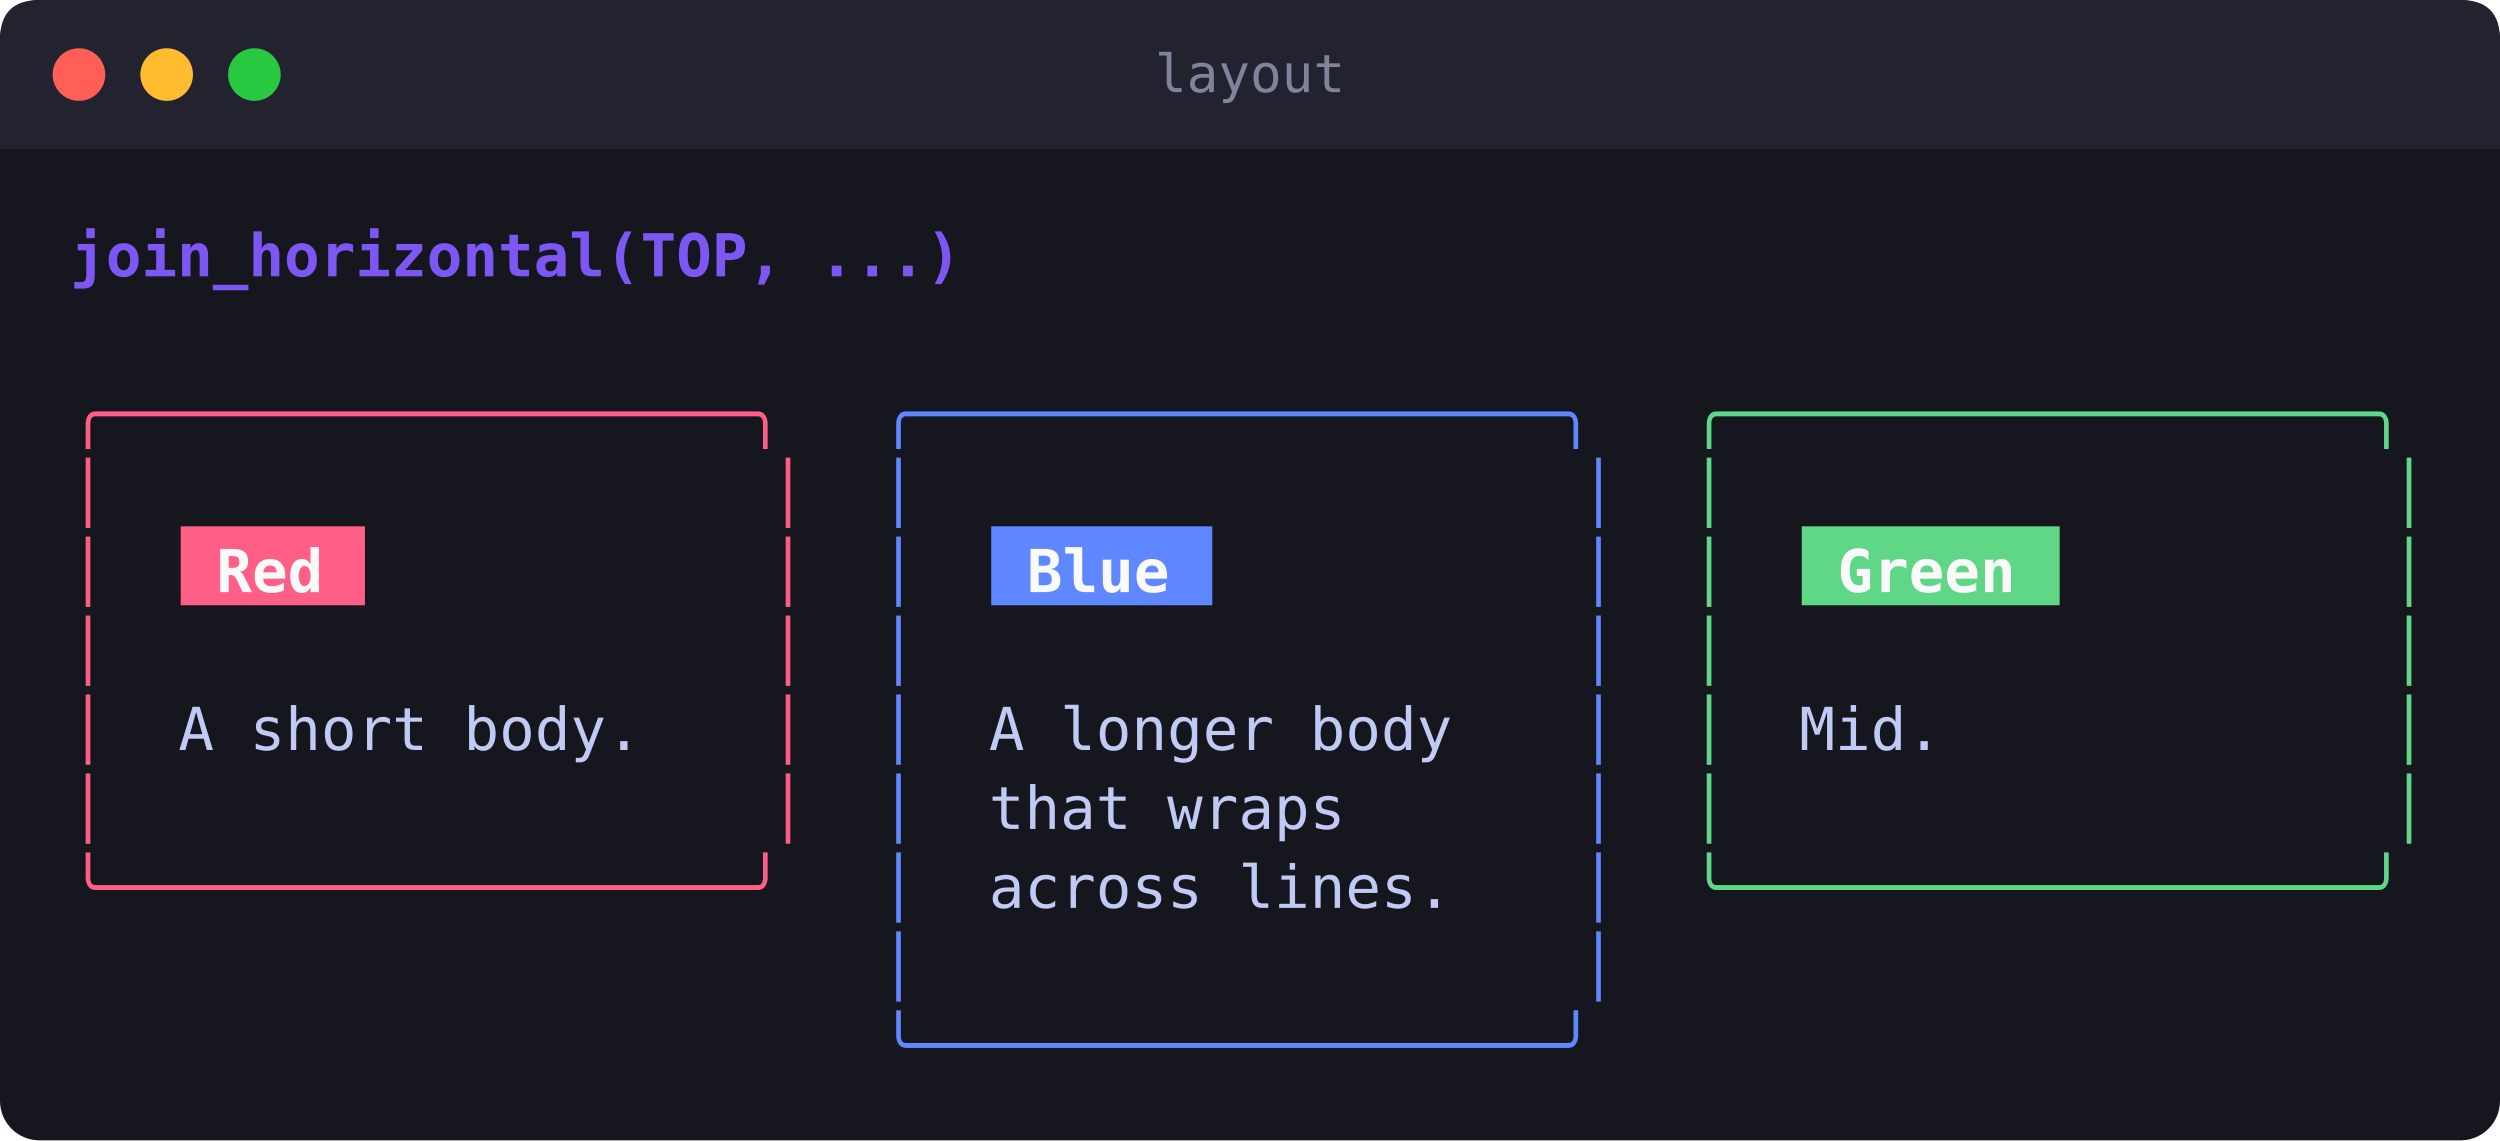
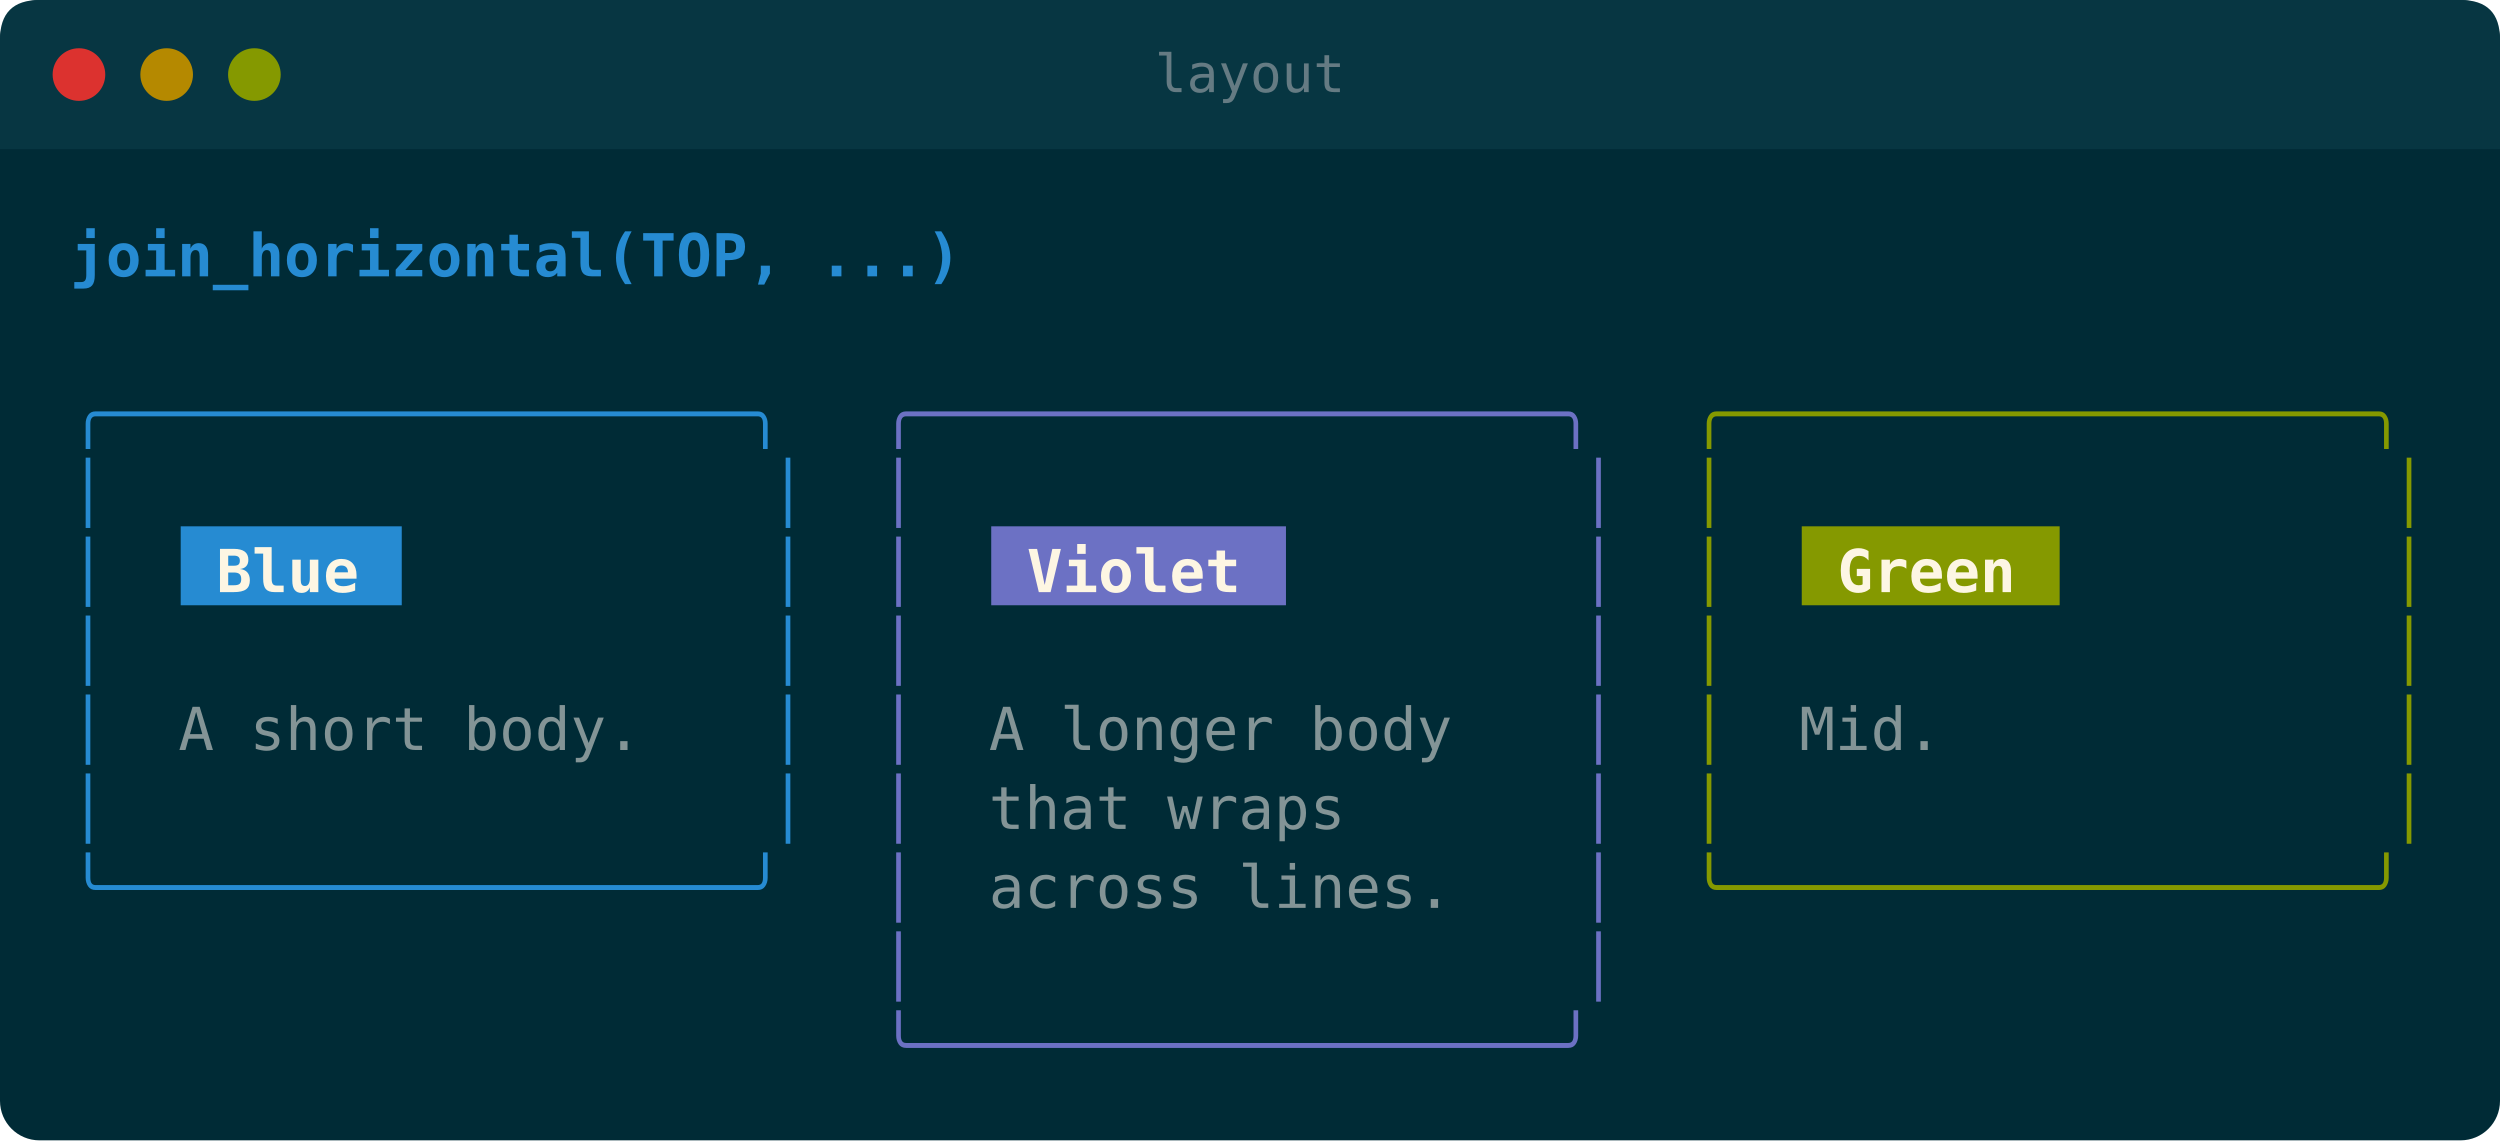
<svg xmlns="http://www.w3.org/2000/svg" width="570" height="260" viewBox="0 0 570 260" font-family="'SFMono-Regular', 'JetBrains Mono', 'Fira Code', 'Cascadia Code', Menlo, Consolas, 'DejaVu Sans Mono', monospace" font-size="13.5">
-   <rect x="0" y="0" width="570" height="260" rx="9.0" fill="#16161e" />
-   <path d="M0 9.0 Q0 0 9.0 0 H561.0 Q570 0 570 9.0 V34 H0 Z" fill="#22232f" />
-   <circle cx="18" cy="17" r="6" fill="#ff5f56" />
-   <circle cx="38" cy="17" r="6" fill="#febc2e" />
-   <circle cx="58" cy="17" r="6" fill="#28c840" />
-   <text x="285" y="21" text-anchor="middle" fill="#7f849c" font-size="12">layout</text>
+   <rect x="0" y="0" width="570" height="260" rx="9.0" fill="#002b36" />
+   <path d="M0 9.0 Q0 0 9.0 0 H561.0 Q570 0 570 9.0 V34 H0 Z" fill="#073642" />
+   <circle cx="18" cy="17" r="6" fill="#dc322f" />
+   <circle cx="38" cy="17" r="6" fill="#b58900" />
+   <circle cx="58" cy="17" r="6" fill="#859900" />
+   <text x="285" y="21" text-anchor="middle" fill="#657b83" font-size="12">layout</text>
  <text y="63.0" xml:space="preserve">
-     <tspan x="16.0" textLength="210.0" fill="#7d56f4" font-weight="bold">join_horizontal(TOP, ...)</tspan>
+     <tspan x="16.0" textLength="210.0" fill="#268bd2" font-weight="bold">join_horizontal(TOP, ...)</tspan>
  </text>
  <text y="99.0" xml:space="preserve">
-     <tspan x="16.0" textLength="168.0" fill="#ff5f87">╭──────────────────╮</tspan>
-     <tspan x="184.0" textLength="16.8" fill="#c0caf5">  </tspan>
-     <tspan x="200.8" textLength="168.0" fill="#5f87ff">╭──────────────────╮</tspan>
-     <tspan x="368.8" textLength="16.8" fill="#c0caf5">  </tspan>
-     <tspan x="385.6" textLength="168.0" fill="#5fd787">╭──────────────────╮</tspan>
+     <tspan x="16.0" textLength="168.0" fill="#268bd2">╭──────────────────╮</tspan>
+     <tspan x="184.0" textLength="16.8" fill="#839496">  </tspan>
+     <tspan x="200.8" textLength="168.0" fill="#6c71c4">╭──────────────────╮</tspan>
+     <tspan x="368.8" textLength="16.8" fill="#839496">  </tspan>
+     <tspan x="385.6" textLength="168.0" fill="#859900">╭──────────────────╮</tspan>
  </text>
  <text y="117.0" xml:space="preserve">
-     <tspan x="16.0" textLength="8.4" fill="#ff5f87">│</tspan>
-     <tspan x="24.4" textLength="151.2" fill="#c0caf5">                  </tspan>
-     <tspan x="175.6" textLength="8.4" fill="#ff5f87">│</tspan>
-     <tspan x="184.0" textLength="16.8" fill="#c0caf5">  </tspan>
-     <tspan x="200.8" textLength="8.4" fill="#5f87ff">│</tspan>
-     <tspan x="209.2" textLength="151.2" fill="#c0caf5">                  </tspan>
-     <tspan x="360.4" textLength="8.4" fill="#5f87ff">│</tspan>
-     <tspan x="368.8" textLength="16.8" fill="#c0caf5">  </tspan>
-     <tspan x="385.6" textLength="8.4" fill="#5fd787">│</tspan>
-     <tspan x="394.0" textLength="151.2" fill="#c0caf5">                  </tspan>
-     <tspan x="545.2" textLength="8.4" fill="#5fd787">│</tspan>
+     <tspan x="16.0" textLength="8.4" fill="#268bd2">│</tspan>
+     <tspan x="24.4" textLength="151.2" fill="#839496">                  </tspan>
+     <tspan x="175.6" textLength="8.4" fill="#268bd2">│</tspan>
+     <tspan x="184.0" textLength="16.8" fill="#839496">  </tspan>
+     <tspan x="200.8" textLength="8.4" fill="#6c71c4">│</tspan>
+     <tspan x="209.2" textLength="151.2" fill="#839496">                  </tspan>
+     <tspan x="360.4" textLength="8.4" fill="#6c71c4">│</tspan>
+     <tspan x="368.8" textLength="16.8" fill="#839496">  </tspan>
+     <tspan x="385.6" textLength="8.4" fill="#859900">│</tspan>
+     <tspan x="394.0" textLength="151.2" fill="#839496">                  </tspan>
+     <tspan x="545.2" textLength="8.4" fill="#859900">│</tspan>
  </text>
-   <rect x="41.2" y="120.0" width="42.0" height="18.0" fill="#ff5f87" />
-   <rect x="226.0" y="120.0" width="50.4" height="18.0" fill="#5f87ff" />
-   <rect x="410.8" y="120.0" width="58.8" height="18.0" fill="#5fd787" />
+   <rect x="41.2" y="120.0" width="50.4" height="18.0" fill="#268bd2" />
+   <rect x="226.0" y="120.0" width="67.2" height="18.0" fill="#6c71c4" />
+   <rect x="410.8" y="120.0" width="58.8" height="18.0" fill="#859900" />
  <text y="135.0" xml:space="preserve">
-     <tspan x="16.0" textLength="8.4" fill="#ff5f87">│</tspan>
-     <tspan x="24.4" textLength="16.8" fill="#c0caf5">  </tspan>
-     <tspan x="41.2" textLength="42.0" fill="#fafafa" font-weight="bold"> Red </tspan>
-     <tspan x="83.2" textLength="92.4" fill="#c0caf5">           </tspan>
-     <tspan x="175.6" textLength="8.4" fill="#ff5f87">│</tspan>
-     <tspan x="184.0" textLength="16.8" fill="#c0caf5">  </tspan>
-     <tspan x="200.8" textLength="8.4" fill="#5f87ff">│</tspan>
-     <tspan x="209.2" textLength="16.8" fill="#c0caf5">  </tspan>
-     <tspan x="226.0" textLength="50.4" fill="#fafafa" font-weight="bold"> Blue </tspan>
-     <tspan x="276.4" textLength="84.0" fill="#c0caf5">          </tspan>
-     <tspan x="360.4" textLength="8.4" fill="#5f87ff">│</tspan>
-     <tspan x="368.8" textLength="16.8" fill="#c0caf5">  </tspan>
-     <tspan x="385.6" textLength="8.4" fill="#5fd787">│</tspan>
-     <tspan x="394.0" textLength="16.8" fill="#c0caf5">  </tspan>
-     <tspan x="410.8" textLength="58.8" fill="#fafafa" font-weight="bold"> Green </tspan>
-     <tspan x="469.6" textLength="75.6" fill="#c0caf5">         </tspan>
-     <tspan x="545.2" textLength="8.4" fill="#5fd787">│</tspan>
+     <tspan x="16.0" textLength="8.4" fill="#268bd2">│</tspan>
+     <tspan x="24.4" textLength="16.8" fill="#839496">  </tspan>
+     <tspan x="41.2" textLength="50.4" fill="#fdf6e3" font-weight="bold"> Blue </tspan>
+     <tspan x="91.6" textLength="84.0" fill="#839496">          </tspan>
+     <tspan x="175.6" textLength="8.4" fill="#268bd2">│</tspan>
+     <tspan x="184.0" textLength="16.8" fill="#839496">  </tspan>
+     <tspan x="200.8" textLength="8.4" fill="#6c71c4">│</tspan>
+     <tspan x="209.2" textLength="16.8" fill="#839496">  </tspan>
+     <tspan x="226.0" textLength="67.2" fill="#fdf6e3" font-weight="bold"> Violet </tspan>
+     <tspan x="293.2" textLength="67.2" fill="#839496">        </tspan>
+     <tspan x="360.4" textLength="8.4" fill="#6c71c4">│</tspan>
+     <tspan x="368.8" textLength="16.8" fill="#839496">  </tspan>
+     <tspan x="385.6" textLength="8.4" fill="#859900">│</tspan>
+     <tspan x="394.0" textLength="16.8" fill="#839496">  </tspan>
+     <tspan x="410.8" textLength="58.8" fill="#fdf6e3" font-weight="bold"> Green </tspan>
+     <tspan x="469.6" textLength="75.6" fill="#839496">         </tspan>
+     <tspan x="545.2" textLength="8.4" fill="#859900">│</tspan>
  </text>
  <text y="153.0" xml:space="preserve">
-     <tspan x="16.0" textLength="8.4" fill="#ff5f87">│</tspan>
-     <tspan x="24.4" textLength="151.2" fill="#c0caf5">                  </tspan>
-     <tspan x="175.6" textLength="8.4" fill="#ff5f87">│</tspan>
-     <tspan x="184.0" textLength="16.8" fill="#c0caf5">  </tspan>
-     <tspan x="200.8" textLength="8.4" fill="#5f87ff">│</tspan>
-     <tspan x="209.2" textLength="151.2" fill="#c0caf5">                  </tspan>
-     <tspan x="360.4" textLength="8.4" fill="#5f87ff">│</tspan>
-     <tspan x="368.8" textLength="16.8" fill="#c0caf5">  </tspan>
-     <tspan x="385.6" textLength="8.4" fill="#5fd787">│</tspan>
-     <tspan x="394.0" textLength="151.2" fill="#c0caf5">                  </tspan>
-     <tspan x="545.2" textLength="8.4" fill="#5fd787">│</tspan>
+     <tspan x="16.0" textLength="8.4" fill="#268bd2">│</tspan>
+     <tspan x="24.4" textLength="151.2" fill="#839496">                  </tspan>
+     <tspan x="175.6" textLength="8.4" fill="#268bd2">│</tspan>
+     <tspan x="184.0" textLength="16.8" fill="#839496">  </tspan>
+     <tspan x="200.8" textLength="8.4" fill="#6c71c4">│</tspan>
+     <tspan x="209.2" textLength="151.2" fill="#839496">                  </tspan>
+     <tspan x="360.4" textLength="8.4" fill="#6c71c4">│</tspan>
+     <tspan x="368.8" textLength="16.8" fill="#839496">  </tspan>
+     <tspan x="385.6" textLength="8.4" fill="#859900">│</tspan>
+     <tspan x="394.0" textLength="151.2" fill="#839496">                  </tspan>
+     <tspan x="545.2" textLength="8.4" fill="#859900">│</tspan>
  </text>
  <text y="171.0" xml:space="preserve">
-     <tspan x="16.0" textLength="8.4" fill="#ff5f87">│</tspan>
-     <tspan x="24.4" textLength="151.2" fill="#c0caf5">  A short body.   </tspan>
-     <tspan x="175.6" textLength="8.4" fill="#ff5f87">│</tspan>
-     <tspan x="184.0" textLength="16.8" fill="#c0caf5">  </tspan>
-     <tspan x="200.8" textLength="8.4" fill="#5f87ff">│</tspan>
-     <tspan x="209.2" textLength="151.2" fill="#c0caf5">  A longer body   </tspan>
-     <tspan x="360.4" textLength="8.4" fill="#5f87ff">│</tspan>
-     <tspan x="368.8" textLength="16.8" fill="#c0caf5">  </tspan>
-     <tspan x="385.6" textLength="8.4" fill="#5fd787">│</tspan>
-     <tspan x="394.0" textLength="151.2" fill="#c0caf5">  Mid.            </tspan>
-     <tspan x="545.2" textLength="8.4" fill="#5fd787">│</tspan>
+     <tspan x="16.0" textLength="8.4" fill="#268bd2">│</tspan>
+     <tspan x="24.4" textLength="151.2" fill="#839496">  A short body.   </tspan>
+     <tspan x="175.6" textLength="8.4" fill="#268bd2">│</tspan>
+     <tspan x="184.0" textLength="16.8" fill="#839496">  </tspan>
+     <tspan x="200.8" textLength="8.4" fill="#6c71c4">│</tspan>
+     <tspan x="209.2" textLength="151.2" fill="#839496">  A longer body   </tspan>
+     <tspan x="360.4" textLength="8.4" fill="#6c71c4">│</tspan>
+     <tspan x="368.8" textLength="16.8" fill="#839496">  </tspan>
+     <tspan x="385.6" textLength="8.4" fill="#859900">│</tspan>
+     <tspan x="394.0" textLength="151.2" fill="#839496">  Mid.            </tspan>
+     <tspan x="545.2" textLength="8.4" fill="#859900">│</tspan>
  </text>
  <text y="189.0" xml:space="preserve">
-     <tspan x="16.0" textLength="8.4" fill="#ff5f87">│</tspan>
-     <tspan x="24.4" textLength="151.2" fill="#c0caf5">                  </tspan>
-     <tspan x="175.6" textLength="8.4" fill="#ff5f87">│</tspan>
-     <tspan x="184.0" textLength="16.8" fill="#c0caf5">  </tspan>
-     <tspan x="200.8" textLength="8.4" fill="#5f87ff">│</tspan>
-     <tspan x="209.2" textLength="151.2" fill="#c0caf5">  that wraps      </tspan>
-     <tspan x="360.4" textLength="8.4" fill="#5f87ff">│</tspan>
-     <tspan x="368.8" textLength="16.8" fill="#c0caf5">  </tspan>
-     <tspan x="385.6" textLength="8.4" fill="#5fd787">│</tspan>
-     <tspan x="394.0" textLength="151.2" fill="#c0caf5">                  </tspan>
-     <tspan x="545.2" textLength="8.4" fill="#5fd787">│</tspan>
+     <tspan x="16.0" textLength="8.4" fill="#268bd2">│</tspan>
+     <tspan x="24.4" textLength="151.2" fill="#839496">                  </tspan>
+     <tspan x="175.6" textLength="8.4" fill="#268bd2">│</tspan>
+     <tspan x="184.0" textLength="16.8" fill="#839496">  </tspan>
+     <tspan x="200.8" textLength="8.4" fill="#6c71c4">│</tspan>
+     <tspan x="209.2" textLength="151.2" fill="#839496">  that wraps      </tspan>
+     <tspan x="360.4" textLength="8.4" fill="#6c71c4">│</tspan>
+     <tspan x="368.8" textLength="16.8" fill="#839496">  </tspan>
+     <tspan x="385.6" textLength="8.4" fill="#859900">│</tspan>
+     <tspan x="394.0" textLength="151.2" fill="#839496">                  </tspan>
+     <tspan x="545.2" textLength="8.4" fill="#859900">│</tspan>
  </text>
  <text y="207.0" xml:space="preserve">
-     <tspan x="16.0" textLength="168.0" fill="#ff5f87">╰──────────────────╯</tspan>
-     <tspan x="184.0" textLength="16.8" fill="#c0caf5">  </tspan>
-     <tspan x="200.8" textLength="8.4" fill="#5f87ff">│</tspan>
-     <tspan x="209.2" textLength="151.2" fill="#c0caf5">  across lines.   </tspan>
-     <tspan x="360.4" textLength="8.4" fill="#5f87ff">│</tspan>
-     <tspan x="368.8" textLength="16.8" fill="#c0caf5">  </tspan>
-     <tspan x="385.6" textLength="168.0" fill="#5fd787">╰──────────────────╯</tspan>
+     <tspan x="16.0" textLength="168.0" fill="#268bd2">╰──────────────────╯</tspan>
+     <tspan x="184.0" textLength="16.8" fill="#839496">  </tspan>
+     <tspan x="200.8" textLength="8.4" fill="#6c71c4">│</tspan>
+     <tspan x="209.2" textLength="151.2" fill="#839496">  across lines.   </tspan>
+     <tspan x="360.4" textLength="8.4" fill="#6c71c4">│</tspan>
+     <tspan x="368.8" textLength="16.8" fill="#839496">  </tspan>
+     <tspan x="385.6" textLength="168.0" fill="#859900">╰──────────────────╯</tspan>
  </text>
  <text y="225.0" xml:space="preserve">
-     <tspan x="16.0" textLength="184.8" fill="#c0caf5">                      </tspan>
-     <tspan x="200.8" textLength="8.4" fill="#5f87ff">│</tspan>
-     <tspan x="209.2" textLength="151.2" fill="#c0caf5">                  </tspan>
-     <tspan x="360.4" textLength="8.4" fill="#5f87ff">│</tspan>
-     <tspan x="368.8" textLength="184.8" fill="#c0caf5">                      </tspan>
+     <tspan x="16.0" textLength="184.8" fill="#839496">                      </tspan>
+     <tspan x="200.8" textLength="8.4" fill="#6c71c4">│</tspan>
+     <tspan x="209.2" textLength="151.2" fill="#839496">                  </tspan>
+     <tspan x="360.4" textLength="8.4" fill="#6c71c4">│</tspan>
+     <tspan x="368.8" textLength="184.8" fill="#839496">                      </tspan>
  </text>
  <text y="243.0" xml:space="preserve">
-     <tspan x="16.0" textLength="184.8" fill="#c0caf5">                      </tspan>
-     <tspan x="200.8" textLength="168.0" fill="#5f87ff">╰──────────────────╯</tspan>
-     <tspan x="368.8" textLength="184.8" fill="#c0caf5">                      </tspan>
+     <tspan x="16.0" textLength="184.8" fill="#839496">                      </tspan>
+     <tspan x="200.8" textLength="168.0" fill="#6c71c4">╰──────────────────╯</tspan>
+     <tspan x="368.8" textLength="184.8" fill="#839496">                      </tspan>
  </text>
</svg>
